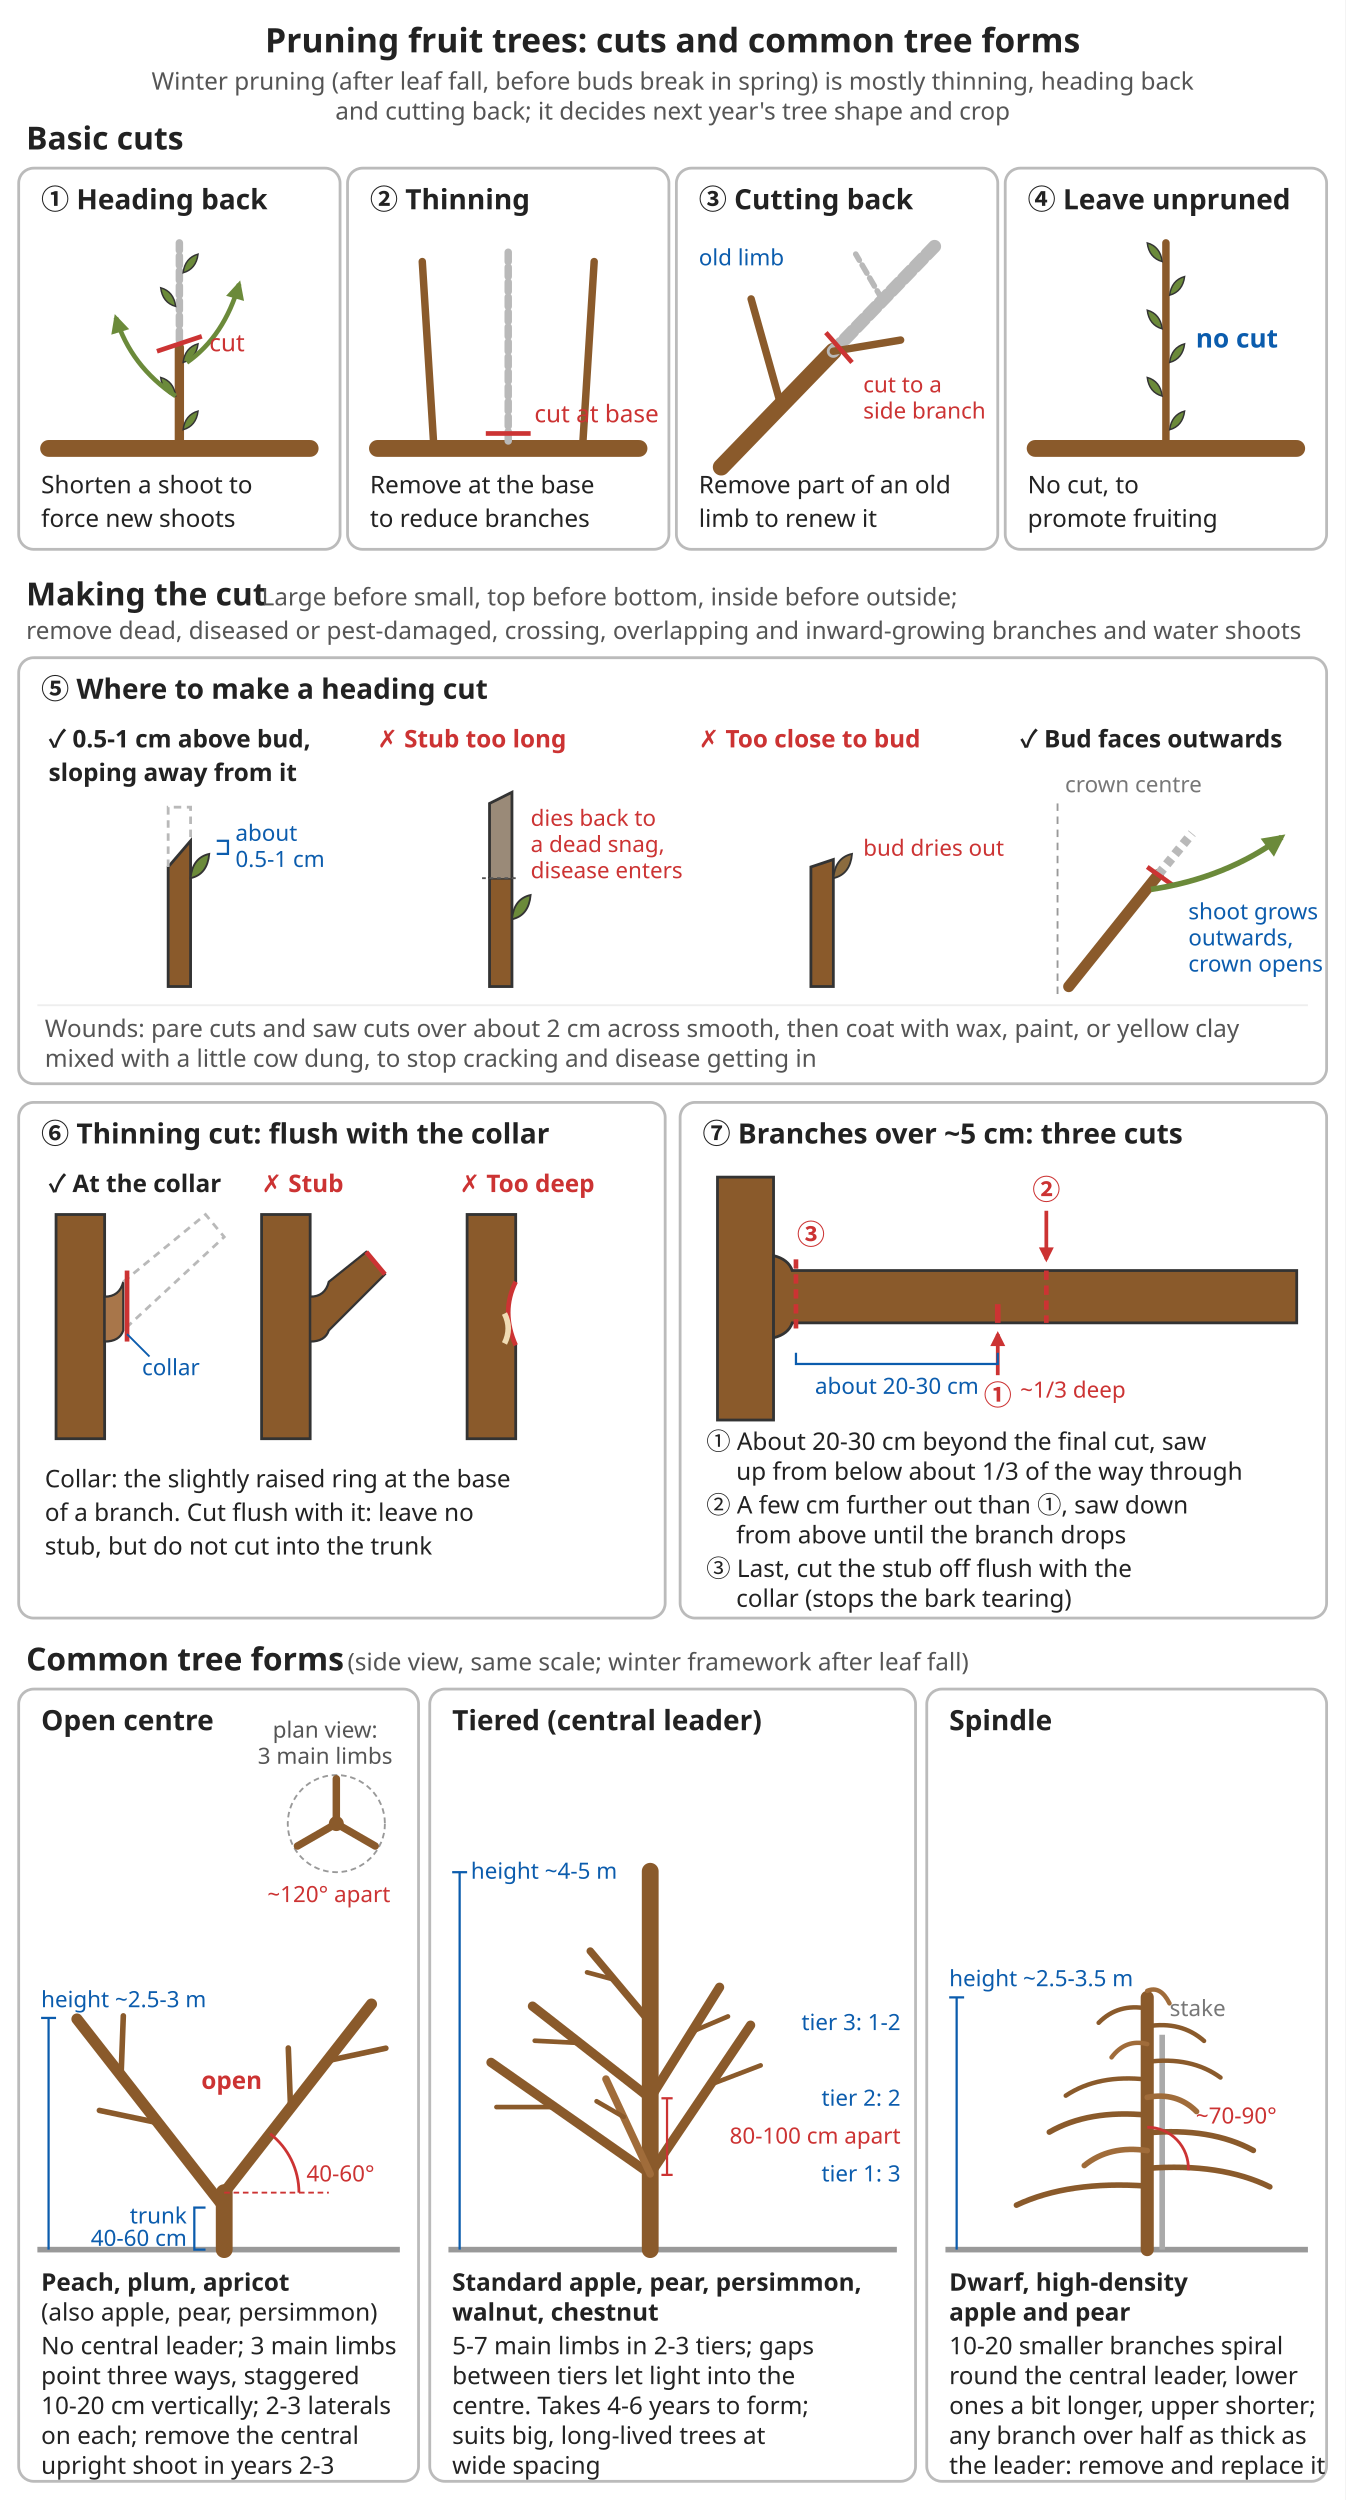
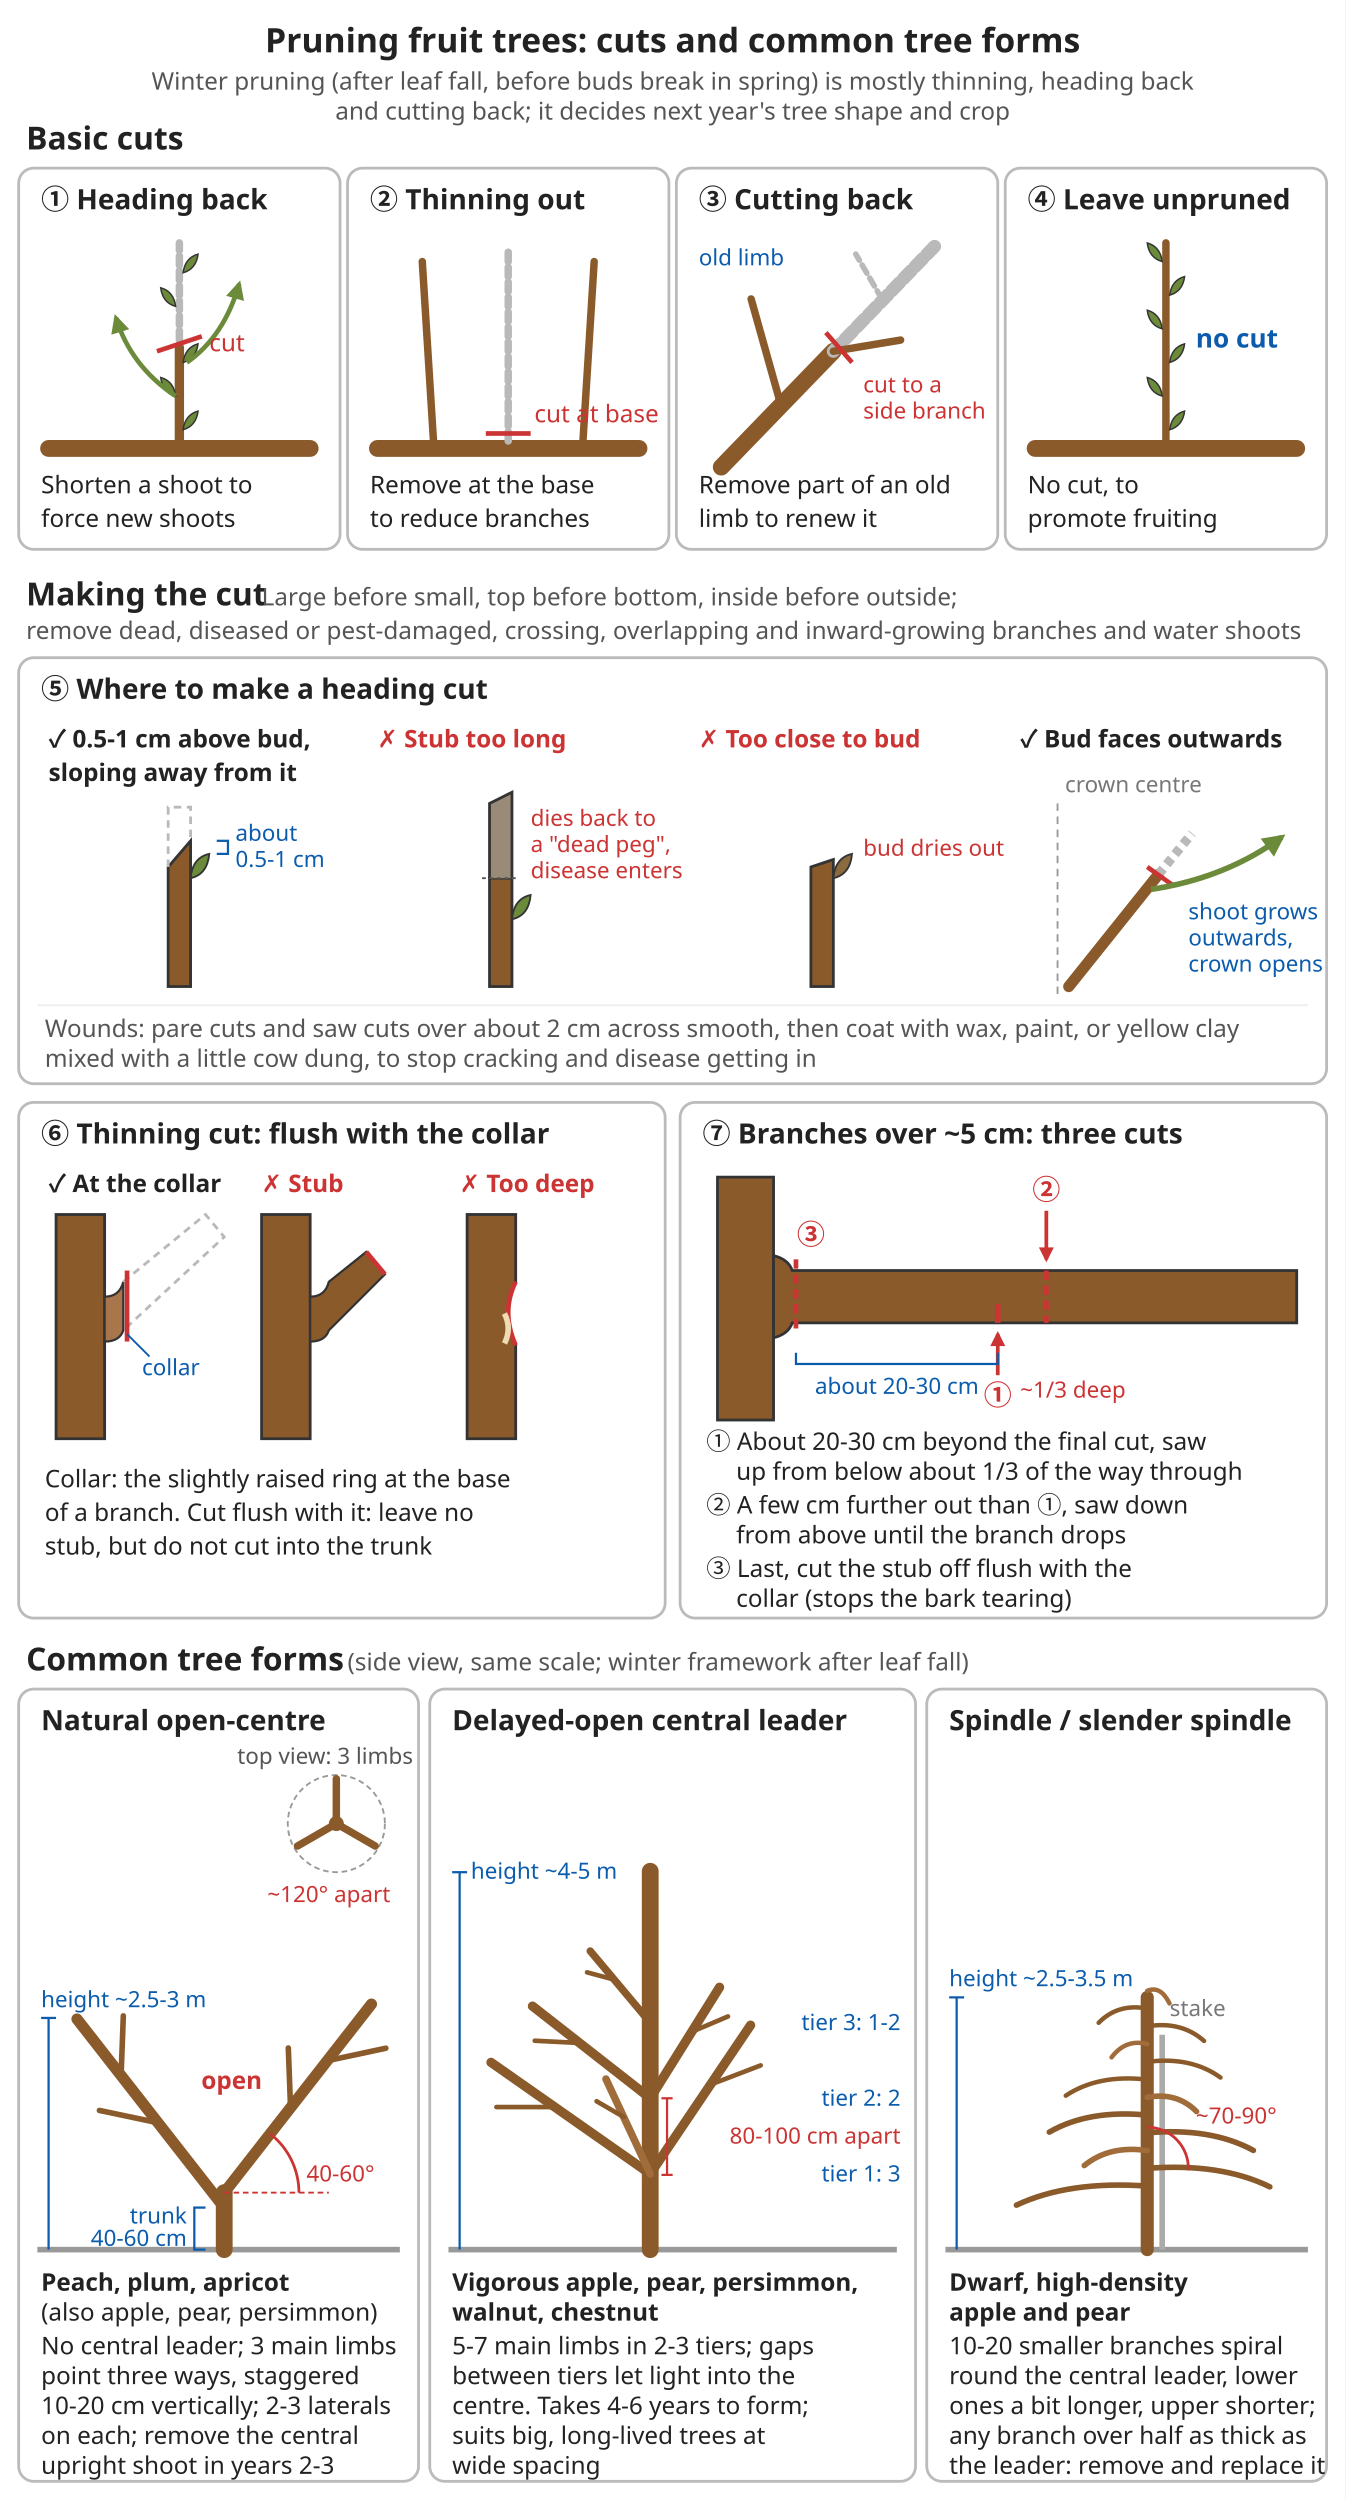
- <svg xmlns="http://www.w3.org/2000/svg" viewBox="0 0 720 1338" width="720" height="1338" role="img" aria-label="Training and pruning fruit trees. Basic cuts: heading back shortens a shoot to force new shoots; thinning removes a branch at its base to reduce the number of branches; cutting back removes part of an older limb to renew it; leaving a shoot unpruned promotes fruiting. A heading cut is made about 0.5-1 cm above a bud, sloping away from the bud; the bud below the cut faces outwards so the new shoot grows outwards and the crown opens; a stub left too long dies back into a dead snag where disease gets in; a cut too close to the bud makes the bud dry out. A thinning cut is made flush with the collar at the base of the branch, leaving no stub but not cutting into the trunk; cuts and saw cuts over about 2 cm across are pared smooth and coated with wax, paint or clay. Branches over about 5 cm across are removed with three cuts: first saw up from below about 1/3 of the way through, about 20-30 cm beyond the final cut; then a few cm further out saw down from above until the branch falls; finally cut off the stub flush with the collar. Common tree forms: open centre, trunk about 40-60 cm high, no central leader, 3 main limbs about 120° apart, staggered about 10-20 cm vertically, at about 40-60° to the horizontal, 2-3 laterals on each main limb, tree about 2.5-3 m tall, used for peach, plum, apricot and others; tiered form with a central leader, 5-7 main limbs in 2-3 tiers, 3 in the first tier, 2 in the second and 1-2 in the third, tiers about 80-100 cm apart, tree about 4-5 m tall, takes 4-6 years to form, used for standard apple trees, pear, persimmon, walnut and chestnut; spindle, 10-20 smaller branches spiralling round one upright central leader, tied down to about 70-90° from the leader or even drooping, longer below and shorter above, tree about 2.5-3.5 m tall, used for dwarf high-density apple and pear.">
+ <svg xmlns="http://www.w3.org/2000/svg" viewBox="0 0 720 1338" width="720" height="1338" role="img" aria-label="Training and pruning fruit trees. Basic cuts: heading back shortens a shoot to force new shoots; thinning out removes a branch at its base to reduce the number of branches; cutting back removes part of an older limb to renew it; leaving a shoot unpruned promotes fruiting. A heading cut is made about 0.5-1 cm above a bud, sloping away from the bud; the bud below the cut faces outwards so the new shoot grows outwards and the crown opens; a stub left too long dies back into a dead peg where disease gets in; a cut too close to the bud makes the bud dry out. A thinning cut is made flush with the collar at the base of the branch, leaving no stub but not cutting into the trunk; cuts and saw cuts over about 2 cm across are pared smooth and coated with wax, paint or clay. Branches over about 5 cm across are removed with three cuts: first saw up from below about 1/3 of the way through, about 20-30 cm beyond the final cut; then a few cm further out saw down from above until the branch falls; finally cut off the stub flush with the collar. Common tree forms: natural open-centre, trunk about 40-60 cm high, no central leader, 3 main limbs about 120° apart, staggered about 10-20 cm vertically, at about 40-60° to the horizontal, 2-3 laterals on each main limb, tree about 2.5-3 m tall, used for peach, plum, apricot and others; delayed-open central leader form, 5-7 main limbs in 2-3 tiers, 3 in the first tier, 2 in the second and 1-2 in the third, tiers about 80-100 cm apart, tree about 4-5 m tall, takes 4-6 years to form, used for vigorous apple trees, pear, persimmon, walnut and chestnut; spindle, 10-20 smaller branches spiralling round one upright central leader, tied down to about 70-90° from the leader or even drooping, longer below and shorter above, tree about 2.5-3.5 m tall, used for dwarf high-density apple and pear.">
  <rect width="100%" height="100%" fill="#fff" />
  <defs>
    <marker id="arR" viewBox="0 0 10 10" refX="8" refY="5" markerWidth="4" markerHeight="4" orient="auto">
      <path d="M0,0 L10,5 L0,10 Z" fill="#c33" />
    </marker>
    <marker id="arG" viewBox="0 0 10 10" refX="8" refY="5" markerWidth="4" markerHeight="4" orient="auto">
      <path d="M0,0 L10,5 L0,10 Z" fill="#6b8a3a" />
    </marker>
    <path id="budR" d="M0,0 q7,-2 8,-10 q-7,2 -8,10 z" fill="#6b8a3a" stroke="#333" stroke-width="0.8" />
    <path id="budL" d="M0,0 q-7,-2 -8,-10 q7,2 8,10 z" fill="#6b8a3a" stroke="#333" stroke-width="0.8" />
  </defs>
  <g font-family="'Noto Sans','Noto Sans CJK SC',Arial,sans-serif" font-size="14" fill="#222">
    <text x="360" y="28" font-size="18" font-weight="bold" text-anchor="middle">Pruning fruit trees: cuts and common tree forms</text>
    <text x="360" y="48" font-size="13" text-anchor="middle" fill="#555">Winter pruning (after leaf fall, before buds break in spring) is mostly thinning, heading back</text>
    <text x="360" y="64" font-size="13" text-anchor="middle" fill="#555">and cutting back; it decides next year's tree shape and crop</text>
    <text x="14" y="80" font-size="17" font-weight="bold">Basic cuts</text>
    <g transform="translate(10,90)">
      <rect width="172" height="204" rx="8" fill="none" stroke="#bbb" stroke-width="1.5" />
      <text x="12" y="22" font-size="15" font-weight="bold">① Heading back</text>
      <line x1="16" y1="150" x2="156" y2="150" stroke="#8a5a2b" stroke-width="9" stroke-linecap="round" />
      <line x1="86" y1="150" x2="86" y2="96" stroke="#8a5a2b" stroke-width="5" stroke-linecap="round" />
      <line x1="86" y1="92" x2="86" y2="40" stroke="#b9b9b9" stroke-width="4" stroke-linecap="round" stroke-dasharray="5 3" />
      <use href="#budR" x="88" y="140" />
      <use href="#budL" x="84" y="122" />
      <use href="#budR" x="88" y="104" />
      <use href="#budL" x="84" y="74" />
      <use href="#budR" x="88" y="56" />
      <path d="M74,98 L98,90" stroke="#c33" stroke-width="2.5" />
      <path d="M90,104 Q110,90 118,62" fill="none" stroke="#6b8a3a" stroke-width="2.5" marker-end="url(#arG)" />
      <path d="M84,122 Q60,106 52,80" fill="none" stroke="#6b8a3a" stroke-width="2.5" marker-end="url(#arG)" />
      <text x="102" y="98" font-size="13" fill="#c33">cut</text>
      <text x="12" y="174" font-size="13">Shorten a shoot to</text>
      <text x="12" y="192" font-size="13">force new shoots</text>
    </g>
    <g transform="translate(186,90)">
      <rect width="172" height="204" rx="8" fill="none" stroke="#bbb" stroke-width="1.5" />
-       <text x="12" y="22" font-size="15" font-weight="bold">② Thinning</text>
+       <text x="12" y="22" font-size="15" font-weight="bold">② Thinning out</text>
      <line x1="16" y1="150" x2="156" y2="150" stroke="#8a5a2b" stroke-width="9" stroke-linecap="round" />
      <line x1="46" y1="146" x2="40" y2="50" stroke="#8a5a2b" stroke-width="4" stroke-linecap="round" />
      <line x1="86" y1="146" x2="86" y2="44" stroke="#b9b9b9" stroke-width="4" stroke-linecap="round" stroke-dasharray="5 3" />
      <line x1="126" y1="146" x2="132" y2="50" stroke="#8a5a2b" stroke-width="4" stroke-linecap="round" />
      <path d="M74,142 H98" stroke="#c33" stroke-width="2.5" />
      <text x="100" y="136" font-size="13" fill="#c33">cut at base</text>
      <text x="12" y="174" font-size="13">Remove at the base</text>
      <text x="12" y="192" font-size="13">to reduce branches</text>
    </g>
    <g transform="translate(362,90)">
      <rect width="172" height="204" rx="8" fill="none" stroke="#bbb" stroke-width="1.5" />
      <text x="12" y="22" font-size="15" font-weight="bold">③ Cutting back</text>
      <line x1="24" y1="160" x2="84" y2="98" stroke="#8a5a2b" stroke-width="9" stroke-linecap="round" />
      <line x1="84" y1="98" x2="140" y2="40" stroke="#b9b9b9" stroke-width="7" stroke-linecap="round" stroke-dasharray="6 3" />
      <line x1="56" y1="127" x2="40" y2="70" stroke="#8a5a2b" stroke-width="4" stroke-linecap="round" />
      <line x1="84" y1="98" x2="120" y2="92" stroke="#8a5a2b" stroke-width="4" stroke-linecap="round" />
      <line x1="110" y1="70" x2="96" y2="46" stroke="#b9b9b9" stroke-width="3" stroke-linecap="round" stroke-dasharray="5 3" />
      <path d="M80,88 L94,104" stroke="#c33" stroke-width="2.5" />
      <text x="12" y="174" font-size="13">Remove part of an old</text>
      <text x="12" y="192" font-size="13">limb to renew it</text>
      <text x="100" y="120" font-size="12" fill="#c33">cut to a</text>
      <text x="100" y="134" font-size="12" fill="#c33">side branch</text>
      <text x="12" y="52" font-size="12" fill="#0b5cad">old limb</text>
    </g>
    <g transform="translate(538,90)">
      <rect width="172" height="204" rx="8" fill="none" stroke="#bbb" stroke-width="1.5" />
      <text x="12" y="22" font-size="15" font-weight="bold">④ Leave unpruned</text>
      <line x1="16" y1="150" x2="156" y2="150" stroke="#8a5a2b" stroke-width="9" stroke-linecap="round" />
      <line x1="86" y1="150" x2="86" y2="40" stroke="#8a5a2b" stroke-width="4" stroke-linecap="round" />
      <use href="#budR" x="88" y="140" />
      <use href="#budL" x="84" y="122" />
      <use href="#budR" x="88" y="104" />
      <use href="#budL" x="84" y="86" />
      <use href="#budR" x="88" y="68" />
      <use href="#budL" x="84" y="50" />
      <text x="102" y="96" fill="#0b5cad" font-weight="bold">no cut</text>
      <text x="12" y="174" font-size="13">No cut, to</text>
      <text x="12" y="192" font-size="13">promote fruiting</text>
    </g>
    <text x="14" y="324" font-size="17" font-weight="bold">Making the cut</text>
    <text x="140" y="324" font-size="13" fill="#555">Large before small, top before bottom, inside before outside;</text>
    <text x="14" y="342" font-size="13" fill="#555">remove dead, diseased or pest-damaged, crossing, overlapping and inward-growing branches and water shoots</text>
    <g transform="translate(10,352)">
      <rect width="700" height="228" rx="8" fill="none" stroke="#bbb" stroke-width="1.5" />
      <text x="12" y="22" font-size="15" font-weight="bold">⑤ Where to make a heading cut</text>
      <path d="M80,176 V112 L92,98 V176 Z" fill="#8a5a2b" stroke="#333" stroke-width="1.5" />
      <path d="M92,118 q9,-2 10,-13 q-9,2 -10,13 z" fill="#6b8a3a" stroke="#333" stroke-width="1" />
      <path d="M80,112 V80 H92 V98" fill="none" stroke="#b9b9b9" stroke-width="1.5" stroke-dasharray="4 3" />
      <path d="M106,98 H112 V105 H106" fill="none" stroke="#0b5cad" stroke-width="1.2" />
      <text x="116" y="98" font-size="12" fill="#0b5cad">about</text>
      <text x="116" y="112" font-size="12" fill="#0b5cad">0.5-1 cm</text>
      <text x="16" y="48" font-size="13" font-weight="bold">✓ 0.5-1 cm above bud,</text>
      <text x="16" y="66" font-size="13" font-weight="bold">sloping away from it</text>
      <path d="M252,176 V118 H264 V176 Z" fill="#8a5a2b" stroke="#333" stroke-width="1.5" />
      <path d="M252,118 V78 L264,72 V118" fill="#9a8a78" stroke="#333" stroke-width="1.5" />
      <path d="M264,140 q9,-2 10,-13 q-9,2 -10,13 z" fill="#6b8a3a" stroke="#333" stroke-width="1" />
      <path d="M248,118 H268" stroke="#555" stroke-width="1" stroke-dasharray="2 2" />
      <text x="192" y="48" font-size="13" fill="#c33" font-weight="bold">✗ Stub too long</text>
      <text x="274" y="90" font-size="12" fill="#c33">dies back to</text>
-       <text x="274" y="104" font-size="12" fill="#c33">a dead snag,</text>
+       <text x="274" y="104" font-size="12" fill="#c33">a "dead peg",</text>
      <text x="274" y="118" font-size="12" fill="#c33">disease enters</text>
      <path d="M424,176 V112 L436,108 V176 Z" fill="#8a5a2b" stroke="#333" stroke-width="1.5" />
      <path d="M436,118 q9,-2 10,-13 q-9,2 -10,13 z" fill="#8b6b3e" stroke="#333" stroke-width="1" />
      <text x="364" y="48" font-size="13" fill="#c33" font-weight="bold">✗ Too close to bud</text>
      <text x="452" y="106" font-size="12" fill="#c33">bud dries out</text>
      <path d="M556,180 V76" stroke="#999" stroke-width="1" stroke-dasharray="4 3" />
      <text x="560" y="72" font-size="12" fill="#777">crown centre</text>
      <path d="M562,176 L610,116" stroke="#8a5a2b" stroke-width="6" stroke-linecap="round" />
      <path d="M610,116 L628,94" stroke="#b9b9b9" stroke-width="5" stroke-dasharray="4 3" />
      <path d="M604,112 L618,122" stroke="#c33" stroke-width="2.5" />
      <path d="M606,124 Q646,118 676,96" fill="none" stroke="#6b8a3a" stroke-width="3" marker-end="url(#arG)" />
      <text x="536" y="48" font-size="13" font-weight="bold">✓ Bud faces outwards</text>
      <text x="626" y="140" font-size="12" fill="#0b5cad">shoot grows</text>
      <text x="626" y="154" font-size="12" fill="#0b5cad">outwards,</text>
      <text x="626" y="168" font-size="12" fill="#0b5cad">crown opens</text>
      <line x1="10" y1="186" x2="690" y2="186" stroke="#eee" />
      <text x="14" y="203" font-size="13" fill="#555">Wounds: pare cuts and saw cuts over about 2 cm across smooth, then coat with wax, paint, or yellow clay</text>
      <text x="14" y="219" font-size="13" fill="#555">mixed with a little cow dung, to stop cracking and disease getting in</text>
    </g>
    <g transform="translate(10,590)">
      <rect width="346" height="276" rx="8" fill="none" stroke="#bbb" stroke-width="1.5" />
      <text x="12" y="22" font-size="15" font-weight="bold">⑥ Thinning cut: flush with the collar</text>
      <rect x="20" y="60" width="26" height="120" fill="#8a5a2b" stroke="#333" stroke-width="1.5" />
      <path d="M46,104 Q54,104 56,96 V122 Q54,128 46,128 Z" fill="#a8764a" stroke="#333" stroke-width="1.2" />
      <path d="M56,96 L100,60 L110,72 L56,122" fill="none" stroke="#b9b9b9" stroke-width="1.5" stroke-dasharray="4 3" />
      <path d="M58,90 V128" stroke="#c33" stroke-width="2.5" />
      <rect x="130" y="60" width="26" height="120" fill="#8a5a2b" stroke="#333" stroke-width="1.5" />
      <path d="M156,104 Q164,104 166,96 L186,80 L196,92 L166,122 Q164,128 156,128 Z" fill="#8a5a2b" stroke="#333" stroke-width="1.2" />
      <path d="M186,80 L196,92" stroke="#c33" stroke-width="2.5" />
      <path d="M240,60 H266 V96 Q258,112 266,130 V180 H240 Z" fill="#8a5a2b" stroke="#333" stroke-width="1.5" />
      <path d="M266,96 Q258,112 266,130" fill="none" stroke="#c33" stroke-width="2.5" />
      <path d="M260,113 q4,8 0,16" fill="none" stroke="#f0dcb4" stroke-width="3" />
      <text x="16" y="48" font-size="13" font-weight="bold">✓ At the collar</text>
      <text x="130" y="48" font-size="13" fill="#c33" font-weight="bold">✗ Stub</text>
      <text x="236" y="48" font-size="13" fill="#c33" font-weight="bold">✗ Too deep</text>
      <text x="66" y="146" font-size="12" fill="#0b5cad">collar</text>
      <line x1="70" y1="136" x2="58" y2="124" stroke="#0b5cad" stroke-width="1" />
      <text x="14" y="206" font-size="13">Collar: the slightly raised ring at the base</text>
      <text x="14" y="224" font-size="13">of a branch. Cut flush with it: leave no</text>
      <text x="14" y="242" font-size="13">stub, but do not cut into the trunk</text>
    </g>
    <g transform="translate(364,590)">
      <rect width="346" height="276" rx="8" fill="none" stroke="#bbb" stroke-width="1.5" />
      <text x="12" y="22" font-size="15" font-weight="bold">⑦ Branches over ~5 cm: three cuts</text>
      <rect x="20" y="40" width="30" height="130" fill="#8a5a2b" stroke="#333" stroke-width="1.5" />
      <path d="M50,82 Q58,84 60,90 H330 V118 H60 Q58,124 50,126 Z" fill="#8a5a2b" stroke="#333" stroke-width="1.5" />
      <path d="M170,118 V108" stroke="#c33" stroke-width="3" />
      <path d="M170,146 V124" stroke="#c33" stroke-width="2" marker-end="url(#arR)" />
      <text x="170" y="162" font-size="15" fill="#c33" text-anchor="middle" font-weight="bold">①</text>
      <path d="M196,90 V118" stroke="#c33" stroke-width="2.5" stroke-dasharray="5 3" />
      <path d="M196,58 V84" stroke="#c33" stroke-width="2" marker-end="url(#arR)" />
      <text x="196" y="52" font-size="15" fill="#c33" text-anchor="middle" font-weight="bold">②</text>
      <path d="M62,84 V124" stroke="#c33" stroke-width="2.5" stroke-dasharray="5 3" />
      <text x="70" y="76" font-size="15" fill="#c33" text-anchor="middle" font-weight="bold">③</text>
      <path d="M62,134 V140 H170 V134" fill="none" stroke="#0b5cad" stroke-width="1.2" />
      <text x="116" y="156" font-size="12" fill="#0b5cad" text-anchor="middle">about 20-30 cm</text>
      <text x="182" y="158" font-size="12" fill="#c33">~1/3 deep</text>
      <text x="14" y="186" font-size="13">① About 20-30 cm beyond the final cut, saw</text>
      <text x="30" y="202" font-size="13">up from below about 1/3 of the way through</text>
      <text x="14" y="220" font-size="13">② A few cm further out than ①, saw down</text>
      <text x="30" y="236" font-size="13">from above until the branch drops</text>
      <text x="14" y="254" font-size="13">③ Last, cut the stub off flush with the</text>
      <text x="30" y="270" font-size="13">collar (stops the bark tearing)</text>
    </g>
    <text x="14" y="894" font-size="17" font-weight="bold">Common tree forms</text>
    <text x="186" y="894" font-size="13" fill="#555">(side view, same scale; winter framework after leaf fall)</text>
    <g transform="translate(10,904)">
      <rect width="214" height="424" rx="8" fill="none" stroke="#bbb" stroke-width="1.5" />
-       <text x="12" y="22" font-size="15" font-weight="bold">Open centre</text>
+       <text x="12" y="22" font-size="15" font-weight="bold">Natural open-centre</text>
      <line x1="10" y1="300" x2="204" y2="300" stroke="#999" stroke-width="3" />
      <line x1="110" y1="300" x2="110" y2="269.5" stroke="#8a5a2b" stroke-width="9" stroke-linecap="round" />
      <line x1="110" y1="277.5" x2="31.2" y2="176.6" stroke="#8a5a2b" stroke-width="6" stroke-linecap="round" />
      <line x1="74.5" y1="232.1" x2="43.2" y2="225.5" stroke="#8a5a2b" stroke-width="3" stroke-linecap="round" />
      <line x1="54.8" y1="206.9" x2="56.0" y2="174.9" stroke="#8a5a2b" stroke-width="3" stroke-linecap="round" />
      <line x1="110" y1="269.5" x2="188.8" y2="168.6" stroke="#8a5a2b" stroke-width="6" stroke-linecap="round" />
      <line x1="145.5" y1="224.1" x2="144.3" y2="192.1" stroke="#8a5a2b" stroke-width="3" stroke-linecap="round" />
      <line x1="165.2" y1="198.9" x2="196.5" y2="192.2" stroke="#8a5a2b" stroke-width="3" stroke-linecap="round" />
      <line x1="110" y1="269.5" x2="166" y2="269.5" stroke="#c33" stroke-width="1" stroke-dasharray="3 2" />
      <path d="M150.0,269.5 A40,40 0 0,0 134.6,238.0" fill="none" stroke="#c33" stroke-width="1.5" />
      <text x="154" y="263.5" font-size="12" fill="#c33">40-60°</text>
      <path d="M100,300 H94 V277.5 H100" fill="none" stroke="#0b5cad" stroke-width="1.2" />
      <text x="90" y="286" font-size="12" fill="#0b5cad" text-anchor="end">trunk</text>
      <text x="90" y="298" font-size="12" fill="#0b5cad" text-anchor="end">40-60 cm</text>
      <text x="114" y="214" font-size="13" fill="#c33" text-anchor="middle" font-weight="bold">open</text>
      <path d="M16,300 V176 M12,176 H20" stroke="#0b5cad" stroke-width="1.2" />
      <text x="12" y="170.25" font-size="12" fill="#0b5cad">height ~2.5-3 m</text>
      <g transform="translate(170,72)">
        <circle r="26" fill="none" stroke="#999" stroke-dasharray="3 2" />
        <line x1="0" y1="0" x2="0.0" y2="-24.0" stroke="#8a5a2b" stroke-width="4" stroke-linecap="round" />
        <line x1="0" y1="0" x2="-20.8" y2="12.0" stroke="#8a5a2b" stroke-width="4" stroke-linecap="round" />
        <line x1="0" y1="0" x2="20.8" y2="12.0" stroke="#8a5a2b" stroke-width="4" stroke-linecap="round" />
        <circle r="4" fill="#8a5a2b" />
-         <text x="-6" y="-46" font-size="12" fill="#555" text-anchor="middle">plan view:</text>
-         <text x="-6" y="-32" font-size="12" fill="#555" text-anchor="middle">3 main limbs</text>
+         <text x="-6" y="-32" font-size="12" fill="#555" text-anchor="middle">top view: 3 limbs</text>
        <text x="-4" y="42" font-size="12" fill="#c33" text-anchor="middle">~120° apart</text>
      </g>
      <text x="12" y="322" font-size="13" font-weight="bold">Peach, plum, apricot</text>
      <text x="12" y="338" font-size="13">(also apple, pear, persimmon)</text>
      <text x="12" y="356" font-size="13">No central leader; 3 main limbs</text>
      <text x="12" y="372" font-size="13">point three ways, staggered</text>
      <text x="12" y="388" font-size="13">10-20 cm vertically; 2-3 laterals</text>
      <text x="12" y="404" font-size="13">on each; remove the central</text>
      <text x="12" y="420" font-size="13">upright shoot in years 2-3</text>
    </g>
    <g transform="translate(230,904)">
      <rect width="260" height="424" rx="8" fill="none" stroke="#bbb" stroke-width="1.5" />
-       <text x="12" y="22" font-size="15" font-weight="bold">Tiered (central leader)</text>
+       <text x="12" y="22" font-size="15" font-weight="bold">Delayed-open central leader</text>
      <line x1="10" y1="300" x2="250" y2="300" stroke="#999" stroke-width="3" />
      <line x1="118" y1="300" x2="118" y2="97.5" stroke="#8a5a2b" stroke-width="9" stroke-linecap="round" />
      <line x1="118" y1="210" x2="118" y2="97.5" stroke="#8a5a2b" stroke-width="6" stroke-linecap="round" />
      <line x1="118" y1="259.5" x2="32.8" y2="199.8" stroke="#8a5a2b" stroke-width="5" stroke-linecap="round" />
      <line x1="66.9" y1="223.7" x2="35.7" y2="223.7" stroke="#8a5a2b" stroke-width="2.5" stroke-linecap="round" />
      <line x1="118" y1="259.5" x2="171.7" y2="179.9" stroke="#8a5a2b" stroke-width="5" stroke-linecap="round" />
      <line x1="150.2" y1="211.7" x2="177.1" y2="201.4" stroke="#8a5a2b" stroke-width="2.5" stroke-linecap="round" />
      <line x1="118" y1="259.5" x2="94.3" y2="208.7" stroke="#a06c3a" stroke-width="4" stroke-linecap="round" />
      <line x1="103.8" y1="229.0" x2="89.3" y2="220.6" stroke="#8a5a2b" stroke-width="2.5" stroke-linecap="round" />
      <line x1="118" y1="219.0" x2="55.0" y2="169.7" stroke="#8a5a2b" stroke-width="5" stroke-linecap="round" />
      <line x1="80.2" y1="189.4" x2="56.2" y2="188.2" stroke="#8a5a2b" stroke-width="2.5" stroke-linecap="round" />
      <line x1="118" y1="219.0" x2="155.1" y2="159.6" stroke="#8a5a2b" stroke-width="5" stroke-linecap="round" />
      <line x1="140.3" y1="183.4" x2="159.6" y2="175.2" stroke="#8a5a2b" stroke-width="2.5" stroke-linecap="round" />
      <line x1="118" y1="178.5" x2="85.9" y2="140.2" stroke="#8a5a2b" stroke-width="4" stroke-linecap="round" />
      <line x1="98.7" y1="155.5" x2="84.2" y2="151.6" stroke="#8a5a2b" stroke-width="2.5" stroke-linecap="round" />
      <text x="252" y="263.5" font-size="12" fill="#0b5cad" text-anchor="end">tier 1: 3</text>
      <text x="252" y="223.0" font-size="12" fill="#0b5cad" text-anchor="end">tier 2: 2</text>
      <text x="252" y="182.5" font-size="12" fill="#0b5cad" text-anchor="end">tier 3: 1-2</text>
      <path d="M124,260 H130 M124,219 H130 M127,260 V219" stroke="#c33" stroke-width="1.2" />
      <text x="252" y="243.25" font-size="12" fill="#c33" text-anchor="end">80-100 cm apart</text>
      <path d="M16,300 V98 M12,98 H20" stroke="#0b5cad" stroke-width="1.2" />
      <text x="22" y="101.5" font-size="12" fill="#0b5cad">height ~4-5 m</text>
-       <text x="12" y="322" font-size="13" font-weight="bold">Standard apple, pear, persimmon,</text>
+       <text x="12" y="322" font-size="13" font-weight="bold">Vigorous apple, pear, persimmon,</text>
      <text x="12" y="338" font-size="13" font-weight="bold">walnut, chestnut</text>
      <text x="12" y="356" font-size="13">5-7 main limbs in 2-3 tiers; gaps</text>
      <text x="12" y="372" font-size="13">between tiers let light into the</text>
      <text x="12" y="388" font-size="13">centre. Takes 4-6 years to form;</text>
      <text x="12" y="404" font-size="13">suits big, long-lived trees at</text>
      <text x="12" y="420" font-size="13">wide spacing</text>
    </g>
    <g transform="translate(496,904)">
      <rect width="214" height="424" rx="8" fill="none" stroke="#bbb" stroke-width="1.5" />
-       <text x="12" y="22" font-size="15" font-weight="bold">Spindle</text>
+       <text x="12" y="22" font-size="15" font-weight="bold">Spindle / slender spindle</text>
      <line x1="10" y1="300" x2="204" y2="300" stroke="#999" stroke-width="3" />
      <line x1="126" y1="300" x2="126" y2="185" stroke="#aaa" stroke-width="3" />
      <line x1="118" y1="300" x2="118" y2="165" stroke="#8a5a2b" stroke-width="7" stroke-linecap="round" />
      <path d="M118,266.0 Q76.0,263.0 48.0,276.2" fill="none" stroke="#8a5a2b" stroke-width="3" stroke-linecap="round" />
      <path d="M118,256.5 Q157.4,253.5 183.6,266.4" fill="none" stroke="#8a5a2b" stroke-width="3" stroke-linecap="round" />
      <path d="M118,247.0 Q97.8,244.0 84.3,255.0" fill="none" stroke="#a06c3a" stroke-width="3" stroke-linecap="round" />
      <path d="M118,237.5 Q152.1,234.5 174.8,246.9" fill="none" stroke="#8a5a2b" stroke-width="3" stroke-linecap="round" />
      <path d="M118,228.0 Q86.6,225.0 65.6,237.1" fill="none" stroke="#8a5a2b" stroke-width="3" stroke-linecap="round" />
      <path d="M118,218.5 Q133.8,215.5 144.4,226.1" fill="none" stroke="#a06c3a" stroke-width="3" stroke-linecap="round" />
      <path d="M118,209.0 Q91.8,206.0 74.4,217.6" fill="none" stroke="#8a5a2b" stroke-width="2.4" stroke-linecap="round" />
      <path d="M118,199.5 Q141.5,196.5 157.2,207.9" fill="none" stroke="#8a5a2b" stroke-width="2.4" stroke-linecap="round" />
      <path d="M118,190.0 Q106.5,187.0 98.9,197.1" fill="none" stroke="#a06c3a" stroke-width="2.4" stroke-linecap="round" />
      <path d="M118,180.5 Q136.2,177.5 148.4,188.3" fill="none" stroke="#8a5a2b" stroke-width="2.4" stroke-linecap="round" />
      <path d="M118,171.0 Q102.4,168.0 92.0,178.6" fill="none" stroke="#8a5a2b" stroke-width="2.4" stroke-linecap="round" />
      <path d="M118,161.5 Q125.1,158.5 129.9,168.2" fill="none" stroke="#a06c3a" stroke-width="2.4" stroke-linecap="round" />
      <path d="M118,234.5 A22,22 0 0,1 140,257.5" fill="none" stroke="#c33" stroke-width="1.5" />
      <text x="144" y="232.5" font-size="12" fill="#c33">~70-90°</text>
      <path d="M16,300 V165 M12,165 H20" stroke="#0b5cad" stroke-width="1.2" />
      <text x="12" y="159" font-size="12" fill="#0b5cad">height ~2.5-3.5 m</text>
      <text x="130" y="175" font-size="12" fill="#777">stake</text>
      <text x="12" y="322" font-size="13" font-weight="bold">Dwarf, high-density</text>
      <text x="12" y="338" font-size="13" font-weight="bold">apple and pear</text>
      <text x="12" y="356" font-size="13">10-20 smaller branches spiral</text>
      <text x="12" y="372" font-size="13">round the central leader, lower</text>
      <text x="12" y="388" font-size="13">ones a bit longer, upper shorter;</text>
      <text x="12" y="404" font-size="13">any branch over half as thick as</text>
      <text x="12" y="420" font-size="13">the leader: remove and replace it</text>
    </g>
  </g>
</svg>
